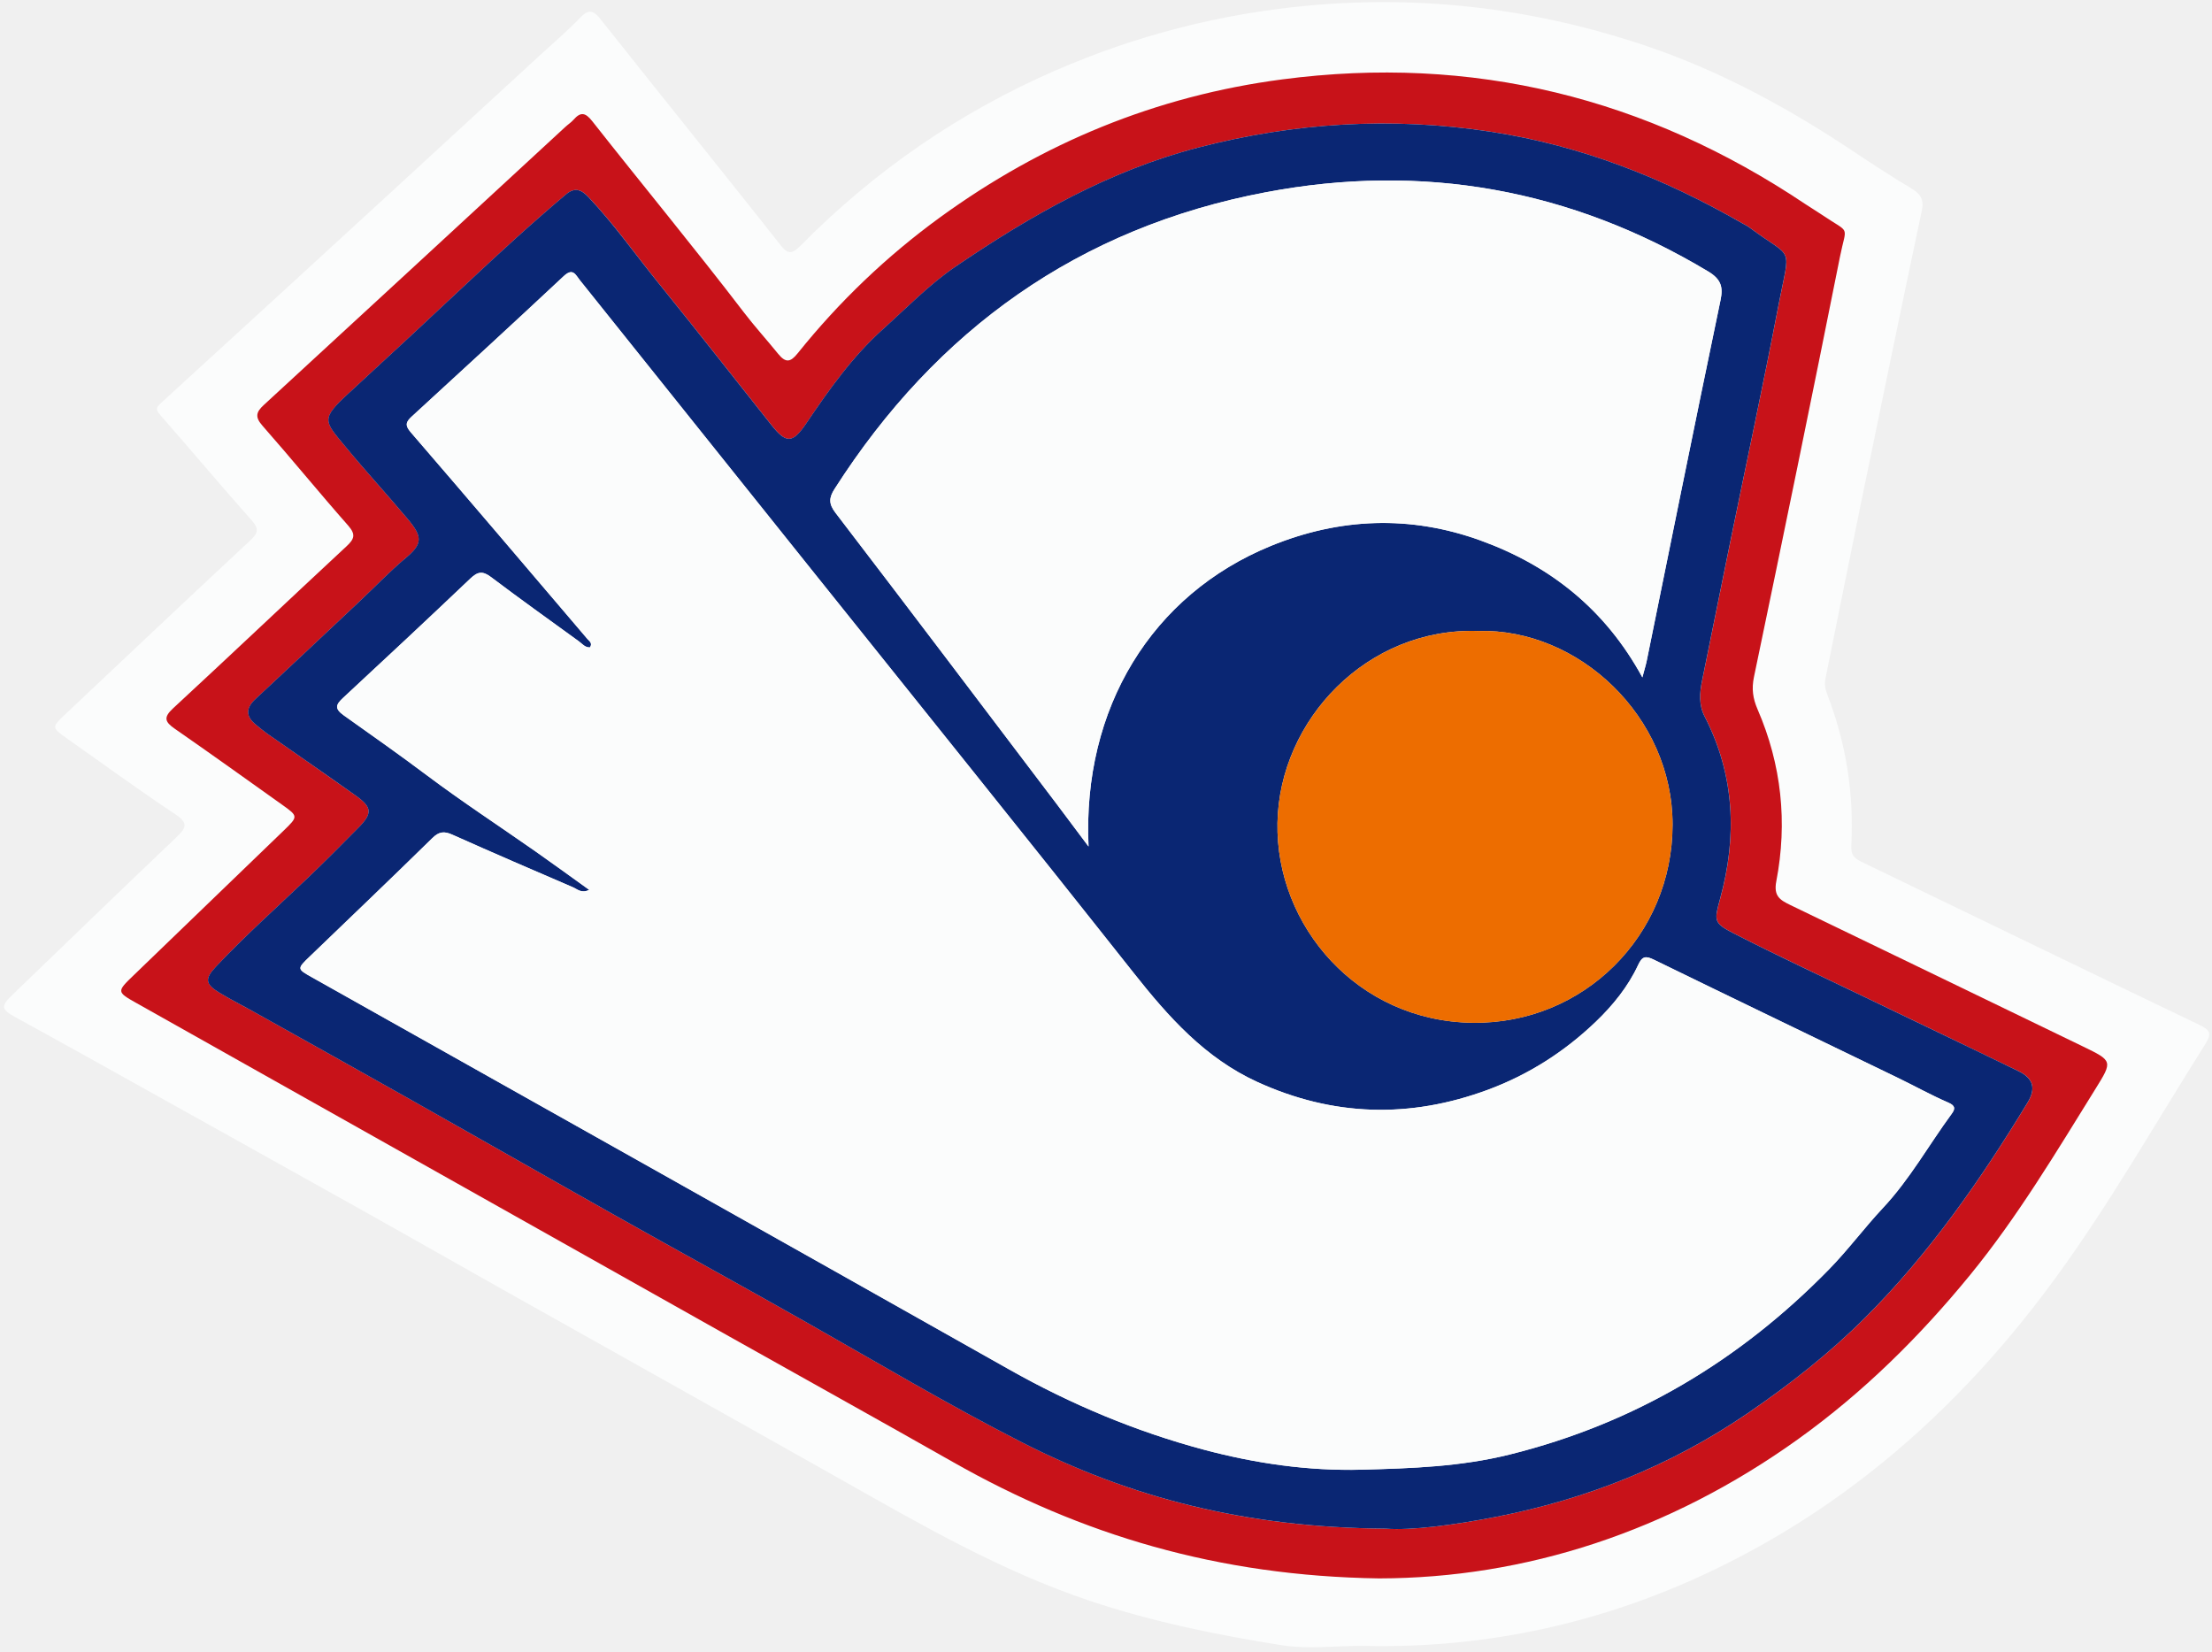
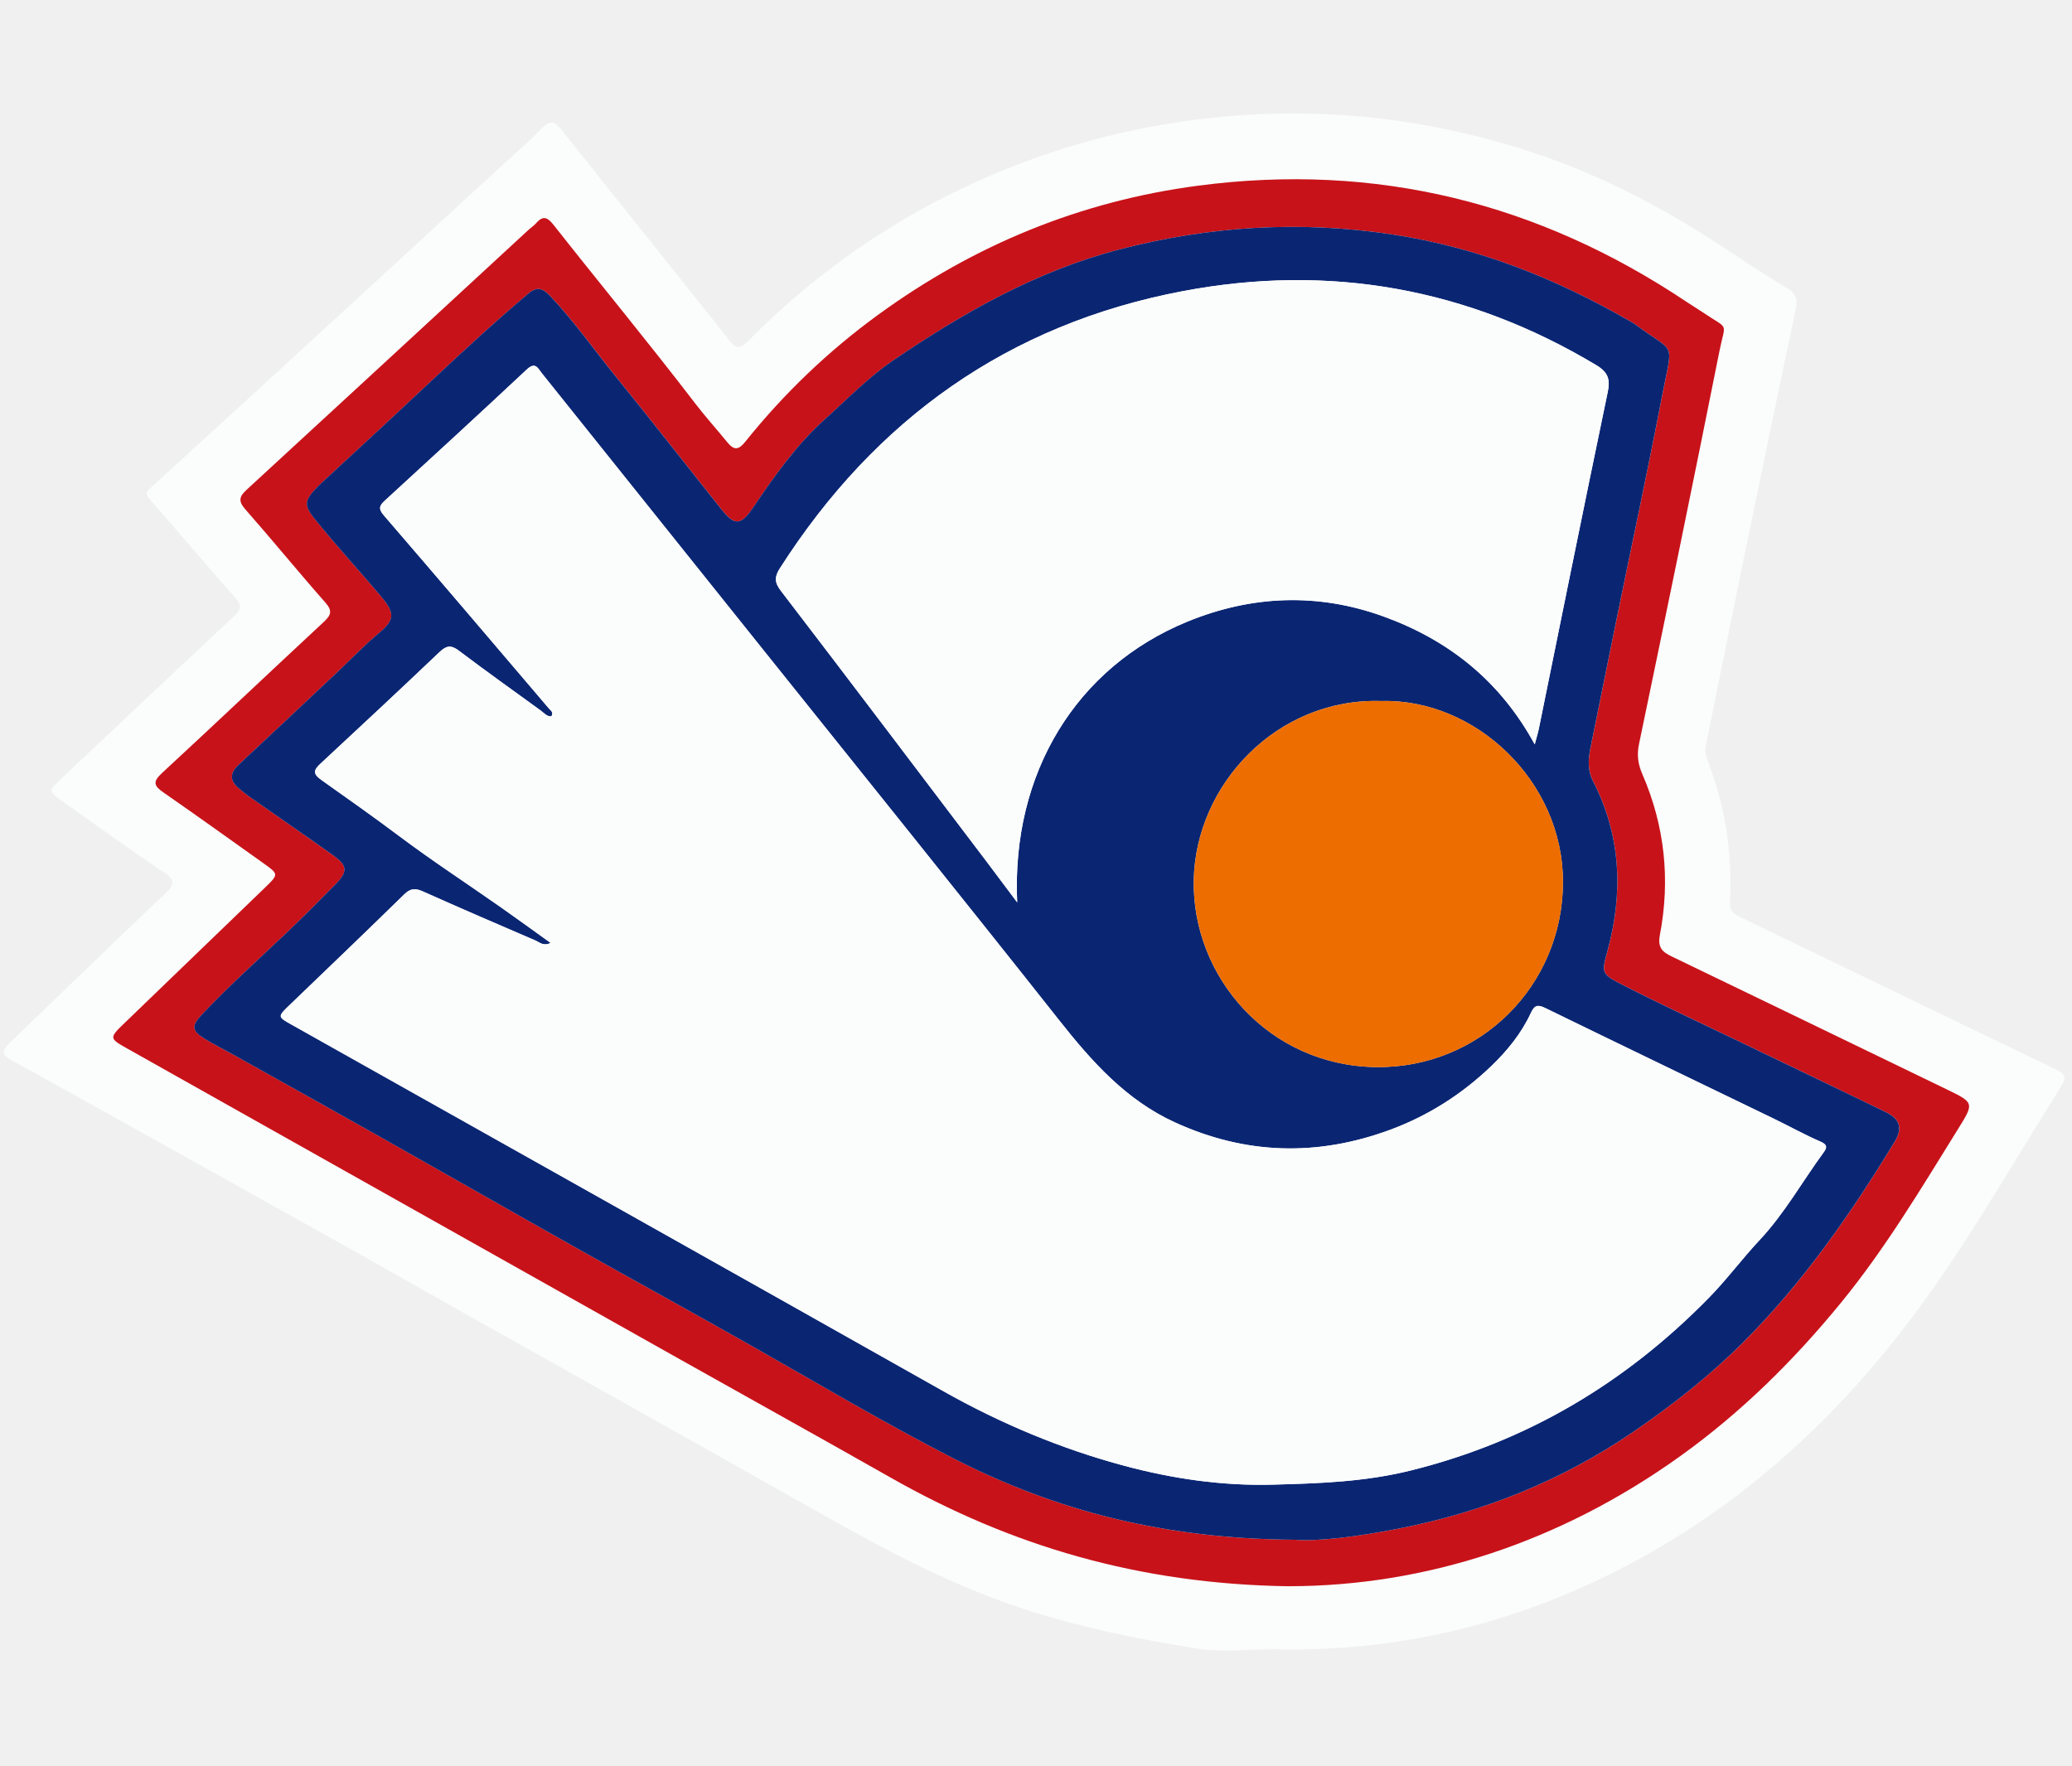
- <svg xmlns="http://www.w3.org/2000/svg" width="142" height="106" viewBox="0 0 142 106" fill="none">
-   <g clip-path="url(#clip0_1_1606)">
-     <path d="M87.314 105.655C85.644 105.655 83.938 105.871 82.307 105.614C78.138 104.954 74.004 104.11 69.978 102.766C64.308 100.871 59.182 97.907 54.021 94.992C46.773 90.901 39.507 86.844 32.253 82.767C29.398 81.163 26.553 79.536 23.694 77.936C17.647 74.554 11.596 71.183 5.543 67.811C4.024 66.965 2.5 66.127 0.975 65.288C0.078 64.794 0.039 64.592 0.788 63.869C4.295 60.487 7.799 57.101 11.33 53.742C11.953 53.149 12.107 52.835 11.253 52.268C8.89 50.699 6.6 49.021 4.281 47.39C3.334 46.724 3.322 46.672 4.115 45.923C8.093 42.174 12.063 38.415 16.067 34.691C16.6 34.195 16.619 33.922 16.134 33.376C14.158 31.152 12.247 28.873 10.286 26.637C9.998 26.307 9.998 26.176 10.324 25.879C15.183 21.445 20.027 16.997 24.873 12.549C28.106 9.581 31.334 6.611 34.563 3.639C35.468 2.804 36.413 2.005 37.263 1.118C37.809 0.547 38.127 0.698 38.541 1.22C40.649 3.88 42.773 6.528 44.892 9.182C46.625 11.355 48.368 13.522 50.084 15.707C50.502 16.239 50.777 16.392 51.351 15.809C56.094 11.002 61.565 7.215 67.771 4.518C72.951 2.268 78.361 0.879 83.999 0.358C91.434 -0.327 98.673 0.577 105.726 2.965C110.508 4.585 114.892 6.986 119.074 9.781C120.271 10.582 121.484 11.365 122.718 12.107C123.298 12.454 123.523 12.814 123.371 13.524C122.06 19.716 120.78 25.915 119.504 32.112C118.721 35.918 117.965 39.73 117.19 43.536C117.115 43.906 117.167 44.229 117.303 44.581C118.51 47.704 119.021 50.943 118.845 54.28C118.815 54.843 119.003 55.083 119.48 55.314C126.71 58.797 133.927 62.31 141.165 65.777C141.914 66.136 141.997 66.346 141.536 67.077C138.378 72.08 135.459 77.233 131.964 82.021C126.243 89.861 119.235 96.253 110.445 100.569C103.16 104.148 95.434 105.871 87.309 105.649L87.314 105.655ZM88.557 101.319C97.906 101.305 107.136 98.322 115.413 92.389C119.6 89.39 123.221 85.809 126.468 81.84C129.523 78.103 131.984 73.971 134.52 69.888C135.625 68.109 135.625 68.101 133.698 67.169C127.44 64.14 121.184 61.109 114.92 58.092C114.259 57.774 113.843 57.521 114.025 56.575C114.75 52.794 114.366 49.09 112.826 45.541C112.522 44.84 112.431 44.224 112.593 43.45C114.467 34.466 116.316 25.477 118.113 16.477C118.531 14.386 118.821 15.053 116.963 13.793C116.61 13.554 116.241 13.338 115.888 13.1C105.692 6.267 94.513 3.494 82.293 5.099C74.217 6.161 66.913 9.172 60.348 13.948C56.912 16.447 53.861 19.364 51.207 22.676C50.743 23.253 50.441 23.32 49.94 22.703C49.222 21.818 48.447 20.962 47.759 20.065C44.582 15.913 41.249 11.883 38.014 7.779C37.565 7.209 37.263 7.172 36.811 7.688C36.661 7.859 36.462 7.985 36.294 8.142C29.843 14.094 23.396 20.049 16.937 25.991C16.43 26.457 16.355 26.77 16.85 27.332C18.71 29.444 20.487 31.627 22.349 33.737C22.861 34.318 22.731 34.613 22.23 35.078C18.513 38.533 14.83 42.027 11.103 45.474C10.476 46.053 10.58 46.338 11.211 46.775C13.527 48.383 15.819 50.024 18.112 51.659C19.148 52.397 19.146 52.411 18.199 53.326C14.994 56.419 11.785 59.509 8.58 62.601C7.486 63.657 7.482 63.671 8.766 64.393C21.461 71.537 34.158 78.676 46.856 85.814C51.629 88.497 56.415 91.153 61.176 93.854C69.401 98.522 78.191 101.174 88.553 101.321L88.557 101.319Z" fill="#FBFCFC" />
-     <path d="M88.558 101.321C78.195 101.176 69.405 98.522 61.181 93.854C56.42 91.151 51.631 88.495 46.86 85.814C34.163 78.676 21.465 71.535 8.77 64.394C7.484 63.671 7.488 63.657 8.585 62.601C11.79 59.508 14.998 56.42 18.203 53.326C19.15 52.411 19.152 52.398 18.117 51.66C15.821 50.025 13.531 48.382 11.216 46.776C10.585 46.338 10.482 46.053 11.107 45.474C14.835 42.027 18.515 38.533 22.235 35.078C22.736 34.613 22.866 34.321 22.353 33.738C20.491 31.627 18.714 29.445 16.854 27.332C16.359 26.771 16.434 26.457 16.941 25.992C23.402 20.05 29.849 14.094 36.299 8.142C36.467 7.987 36.666 7.86 36.816 7.689C37.269 7.174 37.571 7.21 38.019 7.779C41.253 11.886 44.586 15.914 47.763 20.065C48.452 20.965 49.227 21.818 49.945 22.704C50.446 23.322 50.748 23.253 51.211 22.676C53.868 19.365 56.917 16.448 60.352 13.949C66.918 9.175 74.221 6.161 82.298 5.099C94.518 3.492 105.696 6.267 115.893 13.101C116.246 13.338 116.615 13.554 116.968 13.794C118.826 15.054 118.534 14.386 118.118 16.477C116.321 25.477 114.471 34.466 112.597 43.45C112.436 44.222 112.526 44.838 112.83 45.541C114.368 49.09 114.755 52.794 114.029 56.575C113.848 57.519 114.264 57.773 114.925 58.093C121.186 61.111 127.444 64.14 133.702 67.169C135.627 68.102 135.629 68.11 134.525 69.888C131.988 73.971 129.527 78.105 126.472 81.841C123.226 85.812 119.605 89.39 115.418 92.39C107.14 98.32 97.912 101.304 88.561 101.32L88.558 101.321ZM88.954 98.128C90.609 98.255 93.344 97.896 96.052 97.368C101.882 96.231 107.282 94.078 112.211 90.71C114.899 88.87 117.439 86.874 119.731 84.589C123.853 80.477 127.157 75.73 130.164 70.775C130.711 69.876 130.541 69.227 129.59 68.765C126.32 67.173 123.037 65.607 119.76 64.028C116.928 62.662 114.073 61.339 111.276 59.904C109.998 59.249 110.045 59.09 110.426 57.698C111.528 53.678 111.367 49.758 109.432 45.993C109.047 45.243 109.11 44.475 109.268 43.698C109.87 40.722 110.471 37.746 111.081 34.77C112.114 29.716 113.197 24.671 114.171 19.606C114.938 15.609 115.177 16.746 112.303 14.601C112.173 14.502 112.021 14.434 111.879 14.351C106.836 11.452 101.523 9.348 95.715 8.458C89.347 7.485 83.085 7.867 76.888 9.483C71.2 10.965 66.165 13.835 61.364 17.099C59.672 18.25 58.22 19.753 56.688 21.127C54.733 22.882 53.229 25.004 51.769 27.167C50.874 28.496 50.471 28.477 49.503 27.258C47.103 24.239 44.728 21.2 42.3 18.203C40.797 16.348 39.427 14.388 37.778 12.651C37.34 12.188 36.918 11.99 36.342 12.475C34.187 14.284 32.11 16.191 30.064 18.11C27.538 20.482 25 22.841 22.448 25.187C20.537 26.946 20.803 26.999 22.233 28.736C23.519 30.299 24.895 31.787 26.195 33.337C27.134 34.458 27.136 34.913 26.063 35.809C25.006 36.692 24.063 37.685 23.065 38.623C20.846 40.708 18.633 42.801 16.403 44.874C15.779 45.453 15.77 45.971 16.417 46.509C16.669 46.717 16.922 46.927 17.19 47.115C19.065 48.431 20.953 49.732 22.822 51.057C23.901 51.823 23.927 52.207 23 53.146C21.919 54.237 20.838 55.331 19.726 56.389C17.758 58.26 15.732 60.073 13.868 62.05C13.137 62.825 13.174 63.165 14.082 63.72C14.78 64.146 15.513 64.513 16.229 64.912C19.606 66.8 22.986 68.681 26.355 70.581C30.774 73.074 35.179 75.593 39.599 78.08C43.624 80.345 47.679 82.563 51.696 84.84C56.311 87.457 60.873 90.175 65.603 92.586C72.574 96.139 79.972 98.065 88.958 98.128H88.954Z" fill="#C81219" />
-     <path d="M88.953 98.127C79.968 98.062 72.57 96.137 65.598 92.586C60.869 90.175 56.309 87.456 51.692 84.84C47.672 82.561 43.619 80.344 39.594 78.079C35.172 75.592 30.768 73.072 26.35 70.581C22.982 68.68 19.601 66.8 16.225 64.912C15.511 64.511 14.775 64.146 14.077 63.72C13.17 63.166 13.132 62.827 13.864 62.049C15.728 60.073 17.753 58.261 19.722 56.388C20.834 55.33 21.917 54.237 22.996 53.145C23.923 52.207 23.897 51.822 22.818 51.057C20.95 49.73 19.063 48.43 17.185 47.115C16.917 46.926 16.665 46.718 16.412 46.508C15.765 45.971 15.775 45.452 16.398 44.873C18.629 42.8 20.842 40.708 23.061 38.623C24.061 37.685 25.001 36.691 26.058 35.808C27.131 34.911 27.128 34.456 26.191 33.337C24.891 31.784 23.514 30.296 22.228 28.736C20.797 26.998 20.53 26.943 22.443 25.186C24.995 22.841 27.532 20.481 30.06 18.11C32.105 16.19 34.184 14.284 36.338 12.474C36.914 11.989 37.336 12.188 37.774 12.651C39.42 14.388 40.793 16.349 42.296 18.202C44.724 21.2 47.098 24.238 49.499 27.257C50.467 28.477 50.869 28.494 51.765 27.167C53.224 25.004 54.729 22.884 56.683 21.127C58.214 19.751 59.668 18.249 61.36 17.099C66.16 13.834 71.197 10.964 76.883 9.482C83.08 7.867 89.34 7.484 95.71 8.458C101.519 9.347 106.832 11.449 111.875 14.351C112.017 14.433 112.169 14.502 112.299 14.6C115.173 16.745 114.934 15.609 114.167 19.605C113.195 24.672 112.11 29.717 111.076 34.77C110.469 37.743 109.865 40.721 109.264 43.697C109.106 44.475 109.043 45.242 109.428 45.992C111.364 49.757 111.524 53.677 110.421 57.697C110.041 59.089 109.992 59.246 111.271 59.904C114.068 61.339 116.922 62.662 119.756 64.028C123.032 65.608 126.316 67.173 129.586 68.765C130.536 69.228 130.706 69.876 130.16 70.775C127.152 75.729 123.849 80.476 119.727 84.588C117.435 86.875 114.894 88.872 112.206 90.709C107.278 94.078 101.878 96.231 96.048 97.368C93.34 97.895 90.604 98.255 88.95 98.127H88.953ZM37.823 57.12C37.324 57.366 37.063 57.079 36.784 56.957C34.194 55.844 31.606 54.727 29.033 53.577C28.51 53.344 28.18 53.377 27.755 53.795C25.159 56.339 22.53 58.852 19.909 61.372C19.055 62.193 19.051 62.189 20.033 62.74C34.951 71.126 49.879 79.5 64.785 87.91C68.744 90.144 72.913 91.891 77.278 93.057C80.566 93.934 83.972 94.433 87.421 94.341C90.614 94.254 93.758 94.15 96.921 93.365C104.941 91.371 111.684 87.331 117.399 81.493C118.626 80.24 119.677 78.817 120.876 77.535C122.598 75.698 123.811 73.505 125.286 71.495C125.517 71.183 125.537 70.979 125.065 70.775C123.965 70.298 122.914 69.711 121.833 69.189C116.614 66.662 111.39 64.152 106.179 61.608C105.649 61.349 105.422 61.37 105.158 61.941C104.513 63.337 103.526 64.546 102.442 65.585C100.454 67.489 98.154 68.973 95.527 69.948C90.504 71.811 85.573 71.674 80.709 69.452C77.353 67.919 75.002 65.273 72.763 62.442C65.908 53.772 58.969 45.166 52.065 36.532C47.116 30.349 42.17 24.164 37.219 17.982C36.949 17.645 36.782 17.166 36.186 17.723C32.959 20.746 29.699 23.738 26.439 26.727C26.06 27.075 25.97 27.291 26.366 27.75C30.169 32.157 33.94 36.593 37.714 41.026C37.825 41.155 38.046 41.271 37.874 41.554C37.559 41.578 37.373 41.322 37.15 41.161C35.267 39.795 33.373 38.442 31.516 37.041C30.991 36.644 30.67 36.682 30.204 37.125C27.498 39.699 24.769 42.249 22.031 44.787C21.548 45.234 21.451 45.486 22.08 45.931C23.863 47.196 25.65 48.454 27.399 49.767C29.668 51.469 32.048 53.024 34.371 54.651C35.509 55.448 36.632 56.268 37.817 57.118L37.823 57.12ZM69.878 54.335C69.468 45.456 73.943 38.168 81.581 35.045C86.011 33.233 90.551 33.064 95.05 34.697C99.485 36.307 103.035 39.088 105.432 43.483C105.572 42.951 105.658 42.681 105.714 42.406C106.437 38.855 107.153 35.302 107.879 31.751C108.729 27.589 109.579 23.43 110.447 19.272C110.619 18.448 110.502 17.935 109.662 17.43C100.834 12.134 91.326 10.436 81.258 12.342C69.259 14.614 60.113 21.158 53.577 31.382C53.216 31.947 53.183 32.33 53.632 32.919C58.388 39.127 63.101 45.368 67.825 51.6C68.458 52.437 69.083 53.279 69.876 54.337L69.878 54.335ZM94.906 40.504C87.749 40.262 82.128 46.224 82.007 52.819C81.887 59.454 87.157 65.557 94.523 65.653C101.671 65.748 107.364 60.047 107.37 52.941C107.376 45.992 101.345 40.341 94.904 40.502L94.906 40.504Z" fill="#0A2673" />
-     <path d="M37.824 57.121C36.636 56.271 35.516 55.45 34.378 54.653C32.053 53.026 29.674 51.471 27.406 49.769C25.657 48.456 23.87 47.198 22.087 45.934C21.458 45.488 21.555 45.237 22.038 44.789C24.777 42.251 27.505 39.699 30.211 37.128C30.678 36.684 30.997 36.647 31.522 37.043C33.378 38.445 35.273 39.797 37.157 41.164C37.38 41.327 37.567 41.582 37.881 41.556C38.052 41.273 37.831 41.158 37.721 41.028C33.946 36.596 30.175 32.159 26.373 27.752C25.976 27.293 26.067 27.077 26.446 26.73C29.704 23.738 32.964 20.748 36.193 17.726C36.786 17.168 36.956 17.649 37.226 17.985C42.176 24.166 47.123 30.351 52.071 36.535C58.976 45.166 65.914 53.774 72.77 62.444C75.008 65.275 77.359 67.921 80.716 69.454C85.58 71.676 90.51 71.814 95.534 69.951C98.16 68.975 100.46 67.491 102.448 65.587C103.531 64.549 104.519 63.339 105.164 61.944C105.428 61.371 105.655 61.351 106.186 61.61C111.396 64.152 116.621 66.665 121.84 69.191C122.92 69.713 123.971 70.302 125.072 70.777C125.541 70.981 125.522 71.186 125.293 71.498C123.818 73.506 122.605 75.7 120.883 77.538C119.682 78.82 118.633 80.241 117.406 81.495C111.69 87.333 104.947 91.373 96.928 93.367C93.764 94.155 90.621 94.259 87.428 94.343C83.976 94.435 80.572 93.937 77.284 93.059C72.92 91.893 68.748 90.146 64.792 87.912C49.886 79.503 34.96 71.129 20.04 62.743C19.058 62.191 19.061 62.195 19.916 61.374C22.537 58.854 25.166 56.343 27.761 53.797C28.189 53.379 28.516 53.346 29.039 53.58C31.613 54.73 34.2 55.847 36.79 56.96C37.07 57.079 37.328 57.368 37.83 57.123L37.824 57.121Z" fill="#FBFCFC" />
-     <path d="M69.878 54.335C69.085 53.277 68.46 52.435 67.827 51.599C63.104 45.366 58.39 39.126 53.635 32.917C53.183 32.328 53.219 31.945 53.58 31.38C60.116 21.157 69.261 14.612 81.26 12.341C91.329 10.435 100.837 12.133 109.665 17.429C110.505 17.934 110.623 18.446 110.45 19.27C109.58 23.428 108.732 27.587 107.882 31.749C107.156 35.3 106.44 38.853 105.716 42.404C105.661 42.679 105.574 42.95 105.434 43.482C103.038 39.087 99.488 36.305 95.052 34.696C90.553 33.062 86.013 33.229 81.584 35.043C73.945 38.168 69.47 45.457 69.88 54.333L69.878 54.335Z" fill="#FBFCFC" />
-     <path d="M94.905 40.504C101.345 40.341 107.378 45.992 107.372 52.943C107.366 60.049 101.672 65.75 94.524 65.656C87.158 65.559 81.888 59.456 82.008 52.822C82.129 46.226 87.75 40.264 94.907 40.506L94.905 40.504Z" fill="#ED6D00" />
+ <svg xmlns="http://www.w3.org/2000/svg" width="223" height="190" viewBox="0 0 223 190" fill="none">
+   <g clip-path="url(#clip0_1_7)">
+     <path d="M136.795 177.527C134.177 177.527 131.505 177.865 128.95 177.462C122.417 176.429 115.941 175.106 109.635 173C100.751 170.032 92.721 165.389 84.635 160.822C73.279 154.413 61.896 148.056 50.532 141.668C46.058 139.156 41.602 136.606 37.122 134.1C27.649 128.801 18.169 123.521 8.686 118.237C6.307 116.912 3.918 115.599 1.53 114.285C0.124 113.51 0.062 113.194 1.236 112.062C6.73 106.763 12.221 101.458 17.752 96.196C18.728 95.267 18.969 94.775 17.631 93.887C13.93 91.429 10.342 88.8 6.709 86.244C5.225 85.202 5.207 85.119 6.449 83.947C12.681 78.073 18.901 72.184 25.174 66.35C26.008 65.572 26.039 65.144 25.279 64.29C22.182 60.805 19.188 57.235 16.117 53.732C15.666 53.215 15.666 53.009 16.176 52.545C23.789 45.597 31.378 38.629 38.97 31.66C44.034 27.01 49.092 22.357 54.15 17.701C55.569 16.394 57.048 15.142 58.38 13.752C59.236 12.857 59.734 13.094 60.383 13.912C63.686 18.079 67.013 22.228 70.332 26.386C73.048 29.79 75.779 33.185 78.467 36.608C79.123 37.442 79.552 37.682 80.451 36.768C87.882 29.236 96.453 23.304 106.177 19.079C114.291 15.554 122.767 13.377 131.6 12.562C143.249 11.489 154.589 12.903 165.639 16.646C173.132 19.183 180 22.944 186.551 27.323C188.426 28.578 190.326 29.805 192.261 30.968C193.169 31.512 193.521 32.075 193.284 33.188C191.229 42.888 189.223 52.6 187.224 62.309C185.998 68.272 184.814 74.244 183.6 80.207C183.483 80.785 183.563 81.293 183.776 81.844C185.667 86.736 186.467 91.811 186.192 97.039C186.146 97.921 186.439 98.297 187.187 98.659C198.515 104.115 209.82 109.62 221.16 115.051C222.334 115.614 222.464 115.943 221.741 117.087C216.794 124.926 212.221 132.999 206.746 140.5C197.783 152.783 186.804 162.796 173.033 169.559C161.619 175.165 149.516 177.865 136.785 177.518L136.795 177.527ZM138.741 170.733C153.387 170.712 167.848 166.038 180.816 156.744C187.376 152.045 193.049 146.435 198.135 140.217C202.921 134.361 206.777 127.888 210.75 121.491C212.481 118.705 212.481 118.692 209.462 117.232C199.658 112.486 189.857 107.738 180.043 103.011C179.008 102.513 178.356 102.116 178.641 100.634C179.778 94.711 179.175 88.907 176.762 83.347C176.286 82.25 176.144 81.284 176.397 80.072C179.333 65.996 182.231 51.914 185.046 37.814C185.701 34.538 186.155 35.584 183.244 33.61C182.691 33.235 182.114 32.896 181.561 32.524C165.586 21.819 148.073 17.474 128.928 19.989C116.275 21.653 104.833 26.37 94.547 33.853C89.165 37.768 84.385 42.338 80.225 47.526C79.499 48.43 79.027 48.534 78.242 47.569C77.117 46.182 75.903 44.841 74.825 43.435C69.847 36.931 64.625 30.617 59.557 24.187C58.853 23.295 58.38 23.237 57.673 24.045C57.438 24.313 57.126 24.51 56.863 24.756C46.756 34.08 36.656 43.411 26.536 52.72C25.742 53.449 25.625 53.941 26.4 54.821C29.314 58.13 32.098 61.549 35.015 64.855C35.818 65.765 35.614 66.227 34.829 66.956C29.005 72.368 23.236 77.843 17.396 83.243C16.414 84.15 16.578 84.596 17.566 85.282C21.194 87.8 24.784 90.371 28.378 92.933C30 94.09 29.997 94.111 28.514 95.544C23.492 100.391 18.466 105.232 13.444 110.075C11.73 111.73 11.723 111.751 13.735 112.883C33.624 124.074 53.517 135.259 73.409 146.441C80.887 150.645 88.386 154.806 95.845 159.038C108.729 166.351 122.501 170.506 138.735 170.737L138.741 170.733Z" fill="#FBFCFC" />
+     <path d="M138.739 170.737C122.505 170.509 108.733 166.351 95.849 159.038C88.389 154.803 80.888 150.642 73.413 146.442C53.52 135.259 33.628 124.071 13.739 112.884C11.724 111.752 11.73 111.73 13.448 110.075C18.469 105.229 23.496 100.391 28.517 95.544C30.001 94.111 30.004 94.09 28.381 92.933C24.785 90.372 21.197 87.798 17.57 85.282C16.581 84.596 16.421 84.15 17.4 83.243C23.24 77.843 29.006 72.368 34.833 66.956C35.618 66.227 35.822 65.769 35.019 64.856C32.102 61.55 29.318 58.13 26.404 54.821C25.628 53.941 25.746 53.449 26.54 52.72C36.662 43.411 46.763 34.08 56.867 24.756C57.13 24.513 57.441 24.313 57.677 24.046C58.387 23.24 58.86 23.295 59.561 24.187C64.629 30.621 69.85 36.931 74.828 43.436C75.906 44.844 77.121 46.182 78.246 47.569C79.03 48.538 79.503 48.43 80.229 47.526C84.391 42.338 89.168 37.768 94.551 33.853C104.837 26.374 116.279 21.653 128.932 19.989C148.076 17.471 165.59 21.819 181.564 32.524C182.117 32.896 182.695 33.235 183.248 33.61C186.159 35.584 185.702 34.539 185.05 37.814C182.235 51.915 179.337 65.997 176.401 80.072C176.148 81.281 176.29 82.247 176.766 83.348C179.176 88.908 179.781 94.711 178.644 100.634C178.36 102.114 179.012 102.51 180.047 103.012C189.857 107.741 199.662 112.486 209.466 117.232C212.481 118.693 212.484 118.705 210.754 121.491C206.781 127.888 202.924 134.365 198.138 140.217C193.052 146.439 187.379 152.045 180.82 156.744C167.852 166.035 153.394 170.709 138.745 170.734L138.739 170.737ZM139.36 165.733C141.952 165.933 146.238 165.37 150.48 164.543C159.614 162.762 168.074 159.389 175.796 154.112C180.007 151.23 183.987 148.102 187.577 144.523C194.035 138.08 199.211 130.643 203.923 122.881C204.779 121.473 204.513 120.455 203.023 119.732C197.9 117.238 192.756 114.784 187.623 112.311C183.186 110.171 178.712 108.098 174.331 105.85C172.329 104.823 172.403 104.574 172.999 102.393C174.726 96.095 174.473 89.954 171.442 84.055C170.839 82.88 170.938 81.678 171.185 80.46C172.128 75.798 173.07 71.135 174.025 66.473C175.644 58.554 177.34 50.65 178.867 42.716C180.069 36.455 180.443 38.236 175.941 34.874C175.737 34.72 175.499 34.613 175.276 34.483C167.376 29.941 159.052 26.644 149.952 25.251C139.975 23.726 130.165 24.325 120.456 26.857C111.545 29.178 103.657 33.674 96.136 38.789C93.485 40.591 91.21 42.947 88.81 45.099C85.748 47.849 83.39 51.173 81.104 54.562C79.701 56.644 79.071 56.614 77.553 54.704C73.793 49.974 70.073 45.213 66.269 40.517C63.915 37.611 61.767 34.542 59.184 31.82C58.498 31.094 57.837 30.784 56.935 31.543C53.558 34.379 50.304 37.365 47.1 40.373C43.142 44.088 39.165 47.784 35.167 51.459C32.173 54.215 32.59 54.298 34.83 57.02C36.845 59.468 39.001 61.799 41.037 64.228C42.508 65.984 42.511 66.698 40.831 68.1C39.174 69.484 37.697 71.04 36.134 72.51C32.658 75.776 29.191 79.054 25.696 82.302C24.72 83.209 24.705 84.021 25.718 84.864C26.114 85.19 26.509 85.519 26.929 85.814C29.868 87.874 32.825 89.913 35.754 91.989C37.444 93.189 37.484 93.791 36.032 95.261C34.339 96.971 32.645 98.684 30.903 100.342C27.819 103.273 24.646 106.115 21.726 109.211C20.579 110.426 20.638 110.958 22.06 111.828C23.153 112.496 24.303 113.071 25.424 113.695C30.714 116.654 36.01 119.6 41.288 122.577C48.212 126.483 55.112 130.428 62.036 134.325C68.343 137.874 74.695 141.349 80.989 144.916C88.22 149.016 95.367 153.275 102.776 157.052C113.699 162.618 125.289 165.635 139.366 165.733H139.36Z" fill="#C81219" />
+     <path d="M139.36 165.733C125.283 165.631 113.693 162.615 102.77 157.051C95.361 153.274 88.217 149.015 80.984 144.916C74.687 141.345 68.337 137.873 62.031 134.324C55.103 130.428 48.203 126.479 41.282 122.576C36.005 119.599 30.709 116.653 25.419 113.695C24.3 113.067 23.148 112.495 22.054 111.828C20.632 110.961 20.574 110.429 21.72 109.211C24.64 106.114 27.814 103.276 30.897 100.342C32.64 98.684 34.336 96.971 36.026 95.261C37.479 93.791 37.438 93.188 35.748 91.989C32.822 89.91 29.865 87.874 26.924 85.814C26.503 85.518 26.108 85.193 25.712 84.864C24.699 84.021 24.714 83.209 25.691 82.302C29.185 79.054 32.652 75.776 36.128 72.51C37.695 71.04 39.169 69.484 40.825 68.1C42.506 66.694 42.5 65.981 41.032 64.228C38.995 61.795 36.839 59.464 34.824 57.019C32.581 54.297 32.164 54.211 35.161 51.459C39.159 47.784 43.133 44.087 47.094 40.372C50.298 37.365 53.555 34.379 56.929 31.543C57.831 30.783 58.493 31.094 59.179 31.82C61.759 34.541 63.909 37.614 66.264 40.517C70.067 45.213 73.787 49.974 77.548 54.703C79.065 56.613 79.695 56.641 81.098 54.562C83.385 51.173 85.742 47.852 88.804 45.099C91.202 42.943 93.479 40.59 96.13 38.788C103.651 33.674 111.543 29.178 120.451 26.856C130.159 24.325 139.966 23.725 149.946 25.251C159.046 26.644 167.37 29.938 175.271 34.483C175.493 34.612 175.731 34.72 175.935 34.874C180.437 38.235 180.063 36.454 178.861 42.716C177.338 50.653 175.638 58.557 174.019 66.473C173.068 71.132 172.122 75.797 171.18 80.46C170.933 81.677 170.834 82.88 171.436 84.055C174.47 89.953 174.721 96.094 172.994 102.393C172.397 104.573 172.32 104.82 174.325 105.85C178.707 108.098 183.178 110.171 187.618 112.311C192.75 114.787 197.895 117.238 203.018 119.732C204.507 120.458 204.773 121.472 203.917 122.881C199.205 130.643 194.029 138.079 187.571 144.522C183.981 148.105 180.001 151.233 175.79 154.111C168.068 159.388 159.608 162.762 150.475 164.543C146.232 165.37 141.947 165.933 139.354 165.733H139.36ZM59.256 101.489C58.474 101.873 58.066 101.424 57.628 101.233C53.57 99.49 49.517 97.74 45.484 95.938C44.665 95.572 44.149 95.624 43.482 96.279C39.416 100.265 35.297 104.201 31.191 108.15C29.853 109.436 29.846 109.429 31.385 110.293C54.757 123.431 78.144 136.551 101.497 149.726C107.698 153.225 114.231 155.963 121.069 157.789C126.219 159.164 131.555 159.945 136.96 159.801C141.962 159.665 146.887 159.502 151.843 158.272C164.407 155.147 174.971 148.819 183.926 139.672C185.847 137.71 187.494 135.481 189.373 133.472C192.07 130.594 193.971 127.159 196.282 124.01C196.643 123.521 196.674 123.201 195.936 122.881C194.212 122.134 192.565 121.214 190.872 120.396C182.696 116.438 174.511 112.505 166.347 108.519C165.516 108.113 165.161 108.147 164.747 109.042C163.736 111.229 162.191 113.123 160.492 114.75C157.378 117.733 153.774 120.058 149.659 121.586C141.789 124.505 134.064 124.289 126.445 120.808C121.186 118.406 117.503 114.261 113.996 109.826C103.255 96.242 92.385 82.76 81.568 69.234C73.815 59.547 66.066 49.857 58.31 40.172C57.887 39.644 57.624 38.893 56.691 39.766C51.636 44.502 46.529 49.189 41.421 53.873C40.828 54.417 40.686 54.756 41.307 55.475C47.264 62.38 53.172 69.33 59.086 76.274C59.259 76.477 59.605 76.659 59.336 77.101C58.842 77.138 58.551 76.738 58.202 76.486C55.252 74.346 52.285 72.227 49.374 70.031C48.552 69.41 48.049 69.468 47.32 70.163C43.08 74.195 38.804 78.19 34.515 82.166C33.758 82.867 33.607 83.261 34.592 83.959C37.386 85.94 40.185 87.911 42.926 89.968C46.479 92.635 50.209 95.07 53.848 97.62C55.631 98.869 57.39 100.154 59.247 101.486L59.256 101.489ZM109.475 97.125C108.832 83.215 115.843 71.796 127.81 66.903C134.75 64.065 141.863 63.8 148.911 66.359C155.86 68.881 161.422 73.239 165.176 80.124C165.396 79.291 165.531 78.866 165.618 78.436C166.752 72.873 167.874 67.306 169.011 61.743C170.342 55.223 171.674 48.706 173.034 42.193C173.303 40.901 173.12 40.099 171.804 39.308C157.974 31.011 143.078 28.351 127.304 31.337C108.505 34.895 94.177 45.148 83.938 61.165C83.372 62.051 83.32 62.65 84.024 63.573C91.474 73.3 98.859 83.076 106.259 92.841C107.251 94.151 108.23 95.47 109.472 97.128L109.475 97.125ZM148.686 75.456C137.473 75.078 128.666 84.418 128.478 94.751C128.29 105.145 136.546 114.707 148.086 114.857C159.284 115.005 168.204 106.074 168.214 94.941C168.223 84.055 158.774 75.201 148.683 75.453L148.686 75.456Z" fill="#0A2673" />
+     <path d="M59.259 101.489C57.399 100.157 55.644 98.872 53.861 97.623C50.218 95.074 46.492 92.638 42.938 89.972C40.198 87.914 37.398 85.943 34.605 83.963C33.62 83.264 33.771 82.871 34.528 82.169C38.82 78.193 43.093 74.195 47.332 70.166C48.065 69.471 48.565 69.413 49.387 70.034C52.294 72.23 55.264 74.349 58.215 76.49C58.564 76.745 58.857 77.145 59.349 77.105C59.617 76.661 59.272 76.48 59.098 76.277C53.184 69.333 47.276 62.383 41.319 55.478C40.698 54.759 40.84 54.421 41.434 53.876C46.538 49.189 51.646 44.506 56.704 39.77C57.634 38.896 57.9 39.65 58.323 40.176C66.078 49.86 73.828 59.55 81.58 69.238C92.398 82.76 103.268 96.246 114.008 109.829C117.515 114.264 121.199 118.409 126.457 120.811C134.077 124.293 141.802 124.508 149.672 121.589C153.787 120.061 157.39 117.736 160.505 114.753C162.201 113.126 163.749 111.232 164.759 109.045C165.173 108.147 165.529 108.116 166.36 108.522C174.523 112.505 182.708 116.441 190.884 120.399C192.577 121.217 194.224 122.14 195.948 122.884C196.684 123.204 196.653 123.524 196.294 124.013C193.983 127.159 192.083 130.597 189.385 133.476C187.504 135.484 185.86 137.71 183.938 139.676C174.984 148.821 164.419 155.151 151.856 158.275C146.9 159.509 141.975 159.672 136.972 159.804C131.565 159.948 126.232 159.167 121.081 157.792C114.243 155.966 107.708 153.229 101.51 149.729C78.157 136.554 54.773 123.435 31.398 110.297C29.859 109.433 29.865 109.439 31.203 108.153C35.31 104.204 39.428 100.271 43.495 96.282C44.165 95.627 44.678 95.575 45.497 95.941C49.529 97.743 53.583 99.493 57.64 101.237C58.079 101.424 58.483 101.876 59.269 101.492L59.259 101.489Z" fill="#FBFCFC" />
+     <path d="M109.474 97.125C108.232 95.468 107.252 94.148 106.261 92.838C98.861 83.074 91.476 73.297 84.026 63.57C83.319 62.648 83.374 62.048 83.94 61.162C94.179 45.146 108.507 34.892 127.306 31.334C143.079 28.348 157.976 31.008 171.806 39.306C173.122 40.096 173.308 40.898 173.036 42.19C171.673 48.704 170.345 55.22 169.013 61.74C167.876 67.304 166.754 72.87 165.62 78.433C165.534 78.864 165.398 79.288 165.178 80.122C161.424 73.236 155.862 68.878 148.913 66.356C141.865 63.798 134.752 64.059 127.813 66.901C115.846 71.797 108.835 83.215 109.477 97.122L109.474 97.125Z" fill="#FBFCFC" />
+     <path d="M148.688 75.456C158.776 75.2 168.228 84.054 168.219 94.944C168.21 106.077 159.289 115.008 148.091 114.86C136.551 114.709 128.295 105.148 128.483 94.754C128.672 84.42 137.478 75.08 148.691 75.459L148.688 75.456Z" fill="#ED6D00" />
  </g>
  <defs>
-     <clipPath id="clip0_1_1606">
-       <rect width="142" height="106" fill="white" />
+     <clipPath id="clip0_1_7">
+       <rect width="222.467" height="166.067" fill="white" transform="translate(0 12)" />
    </clipPath>
  </defs>
</svg>
